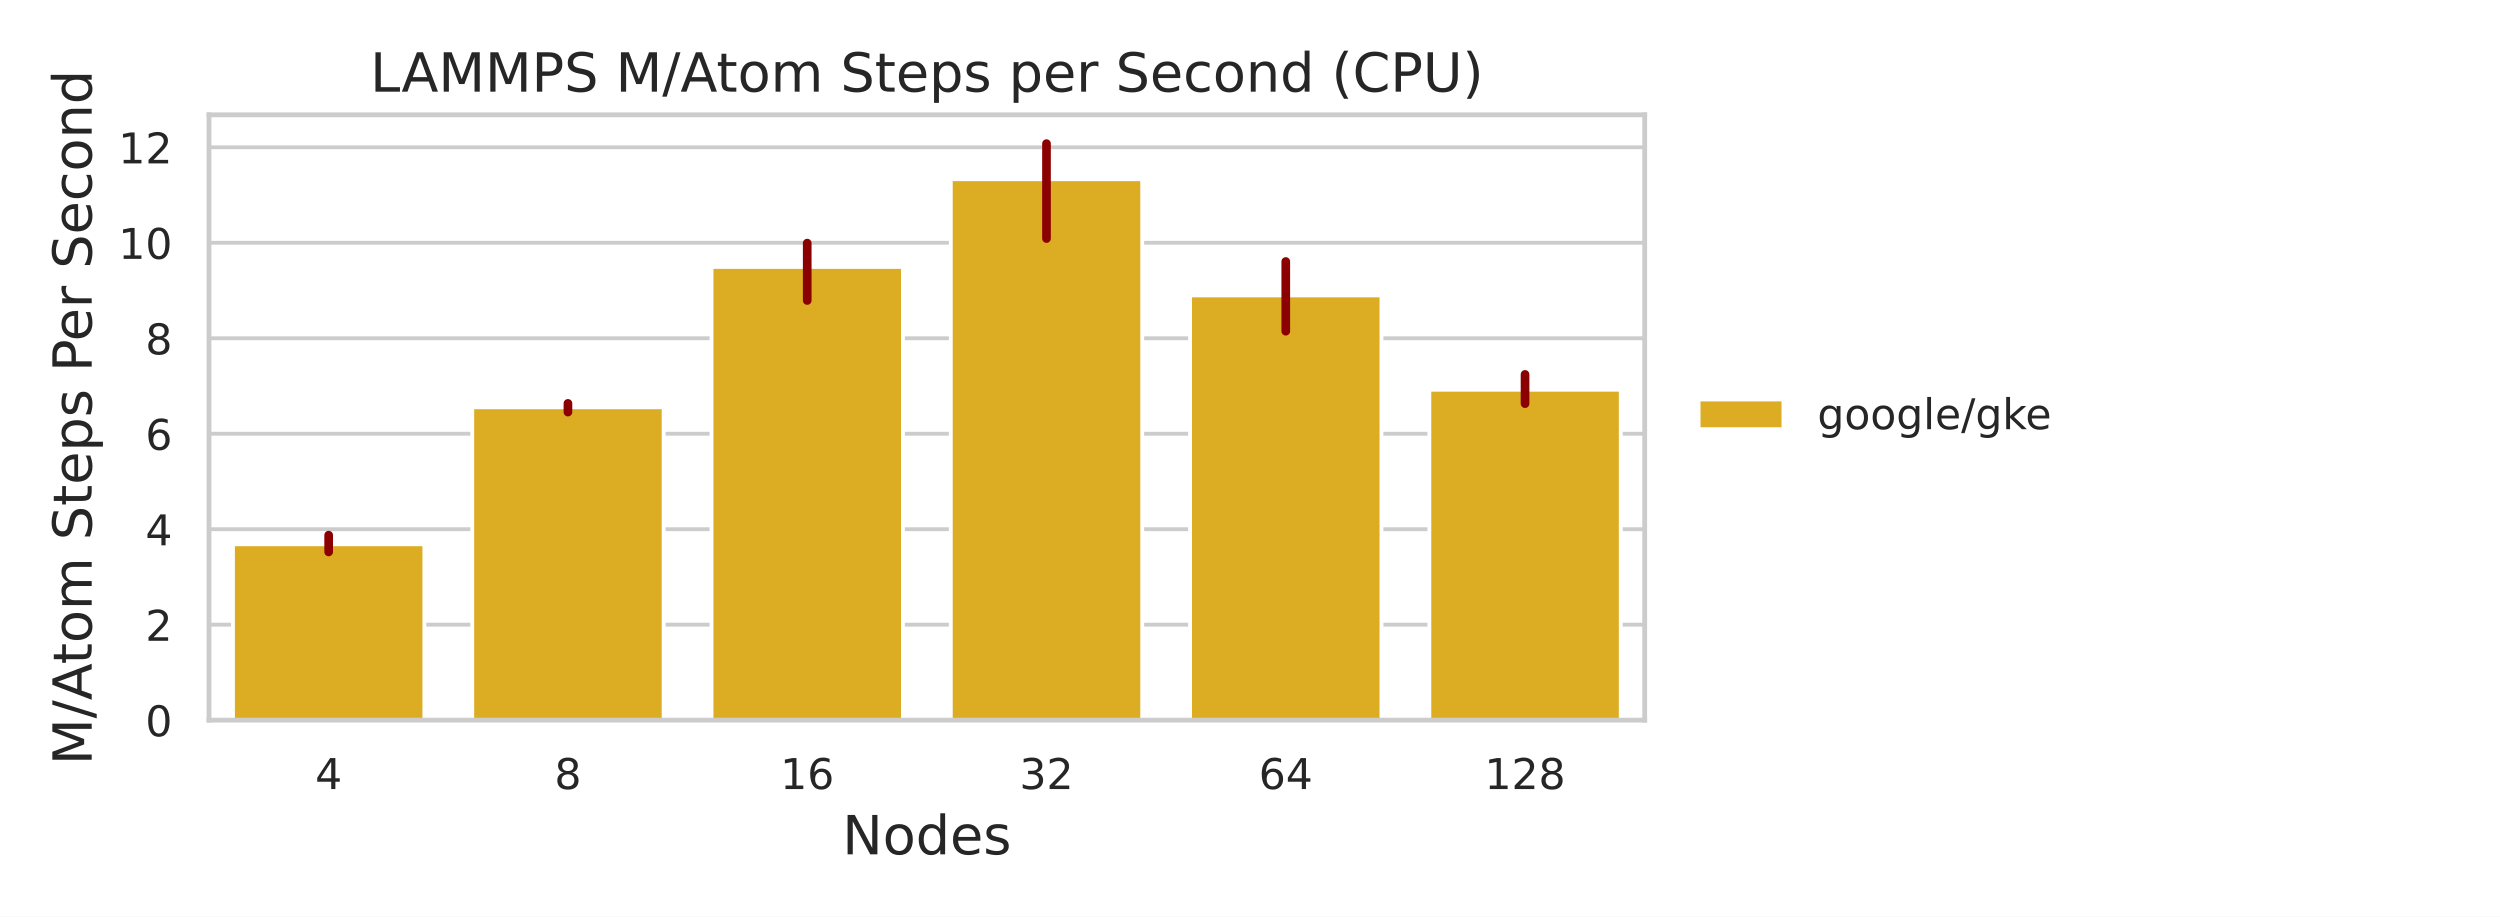
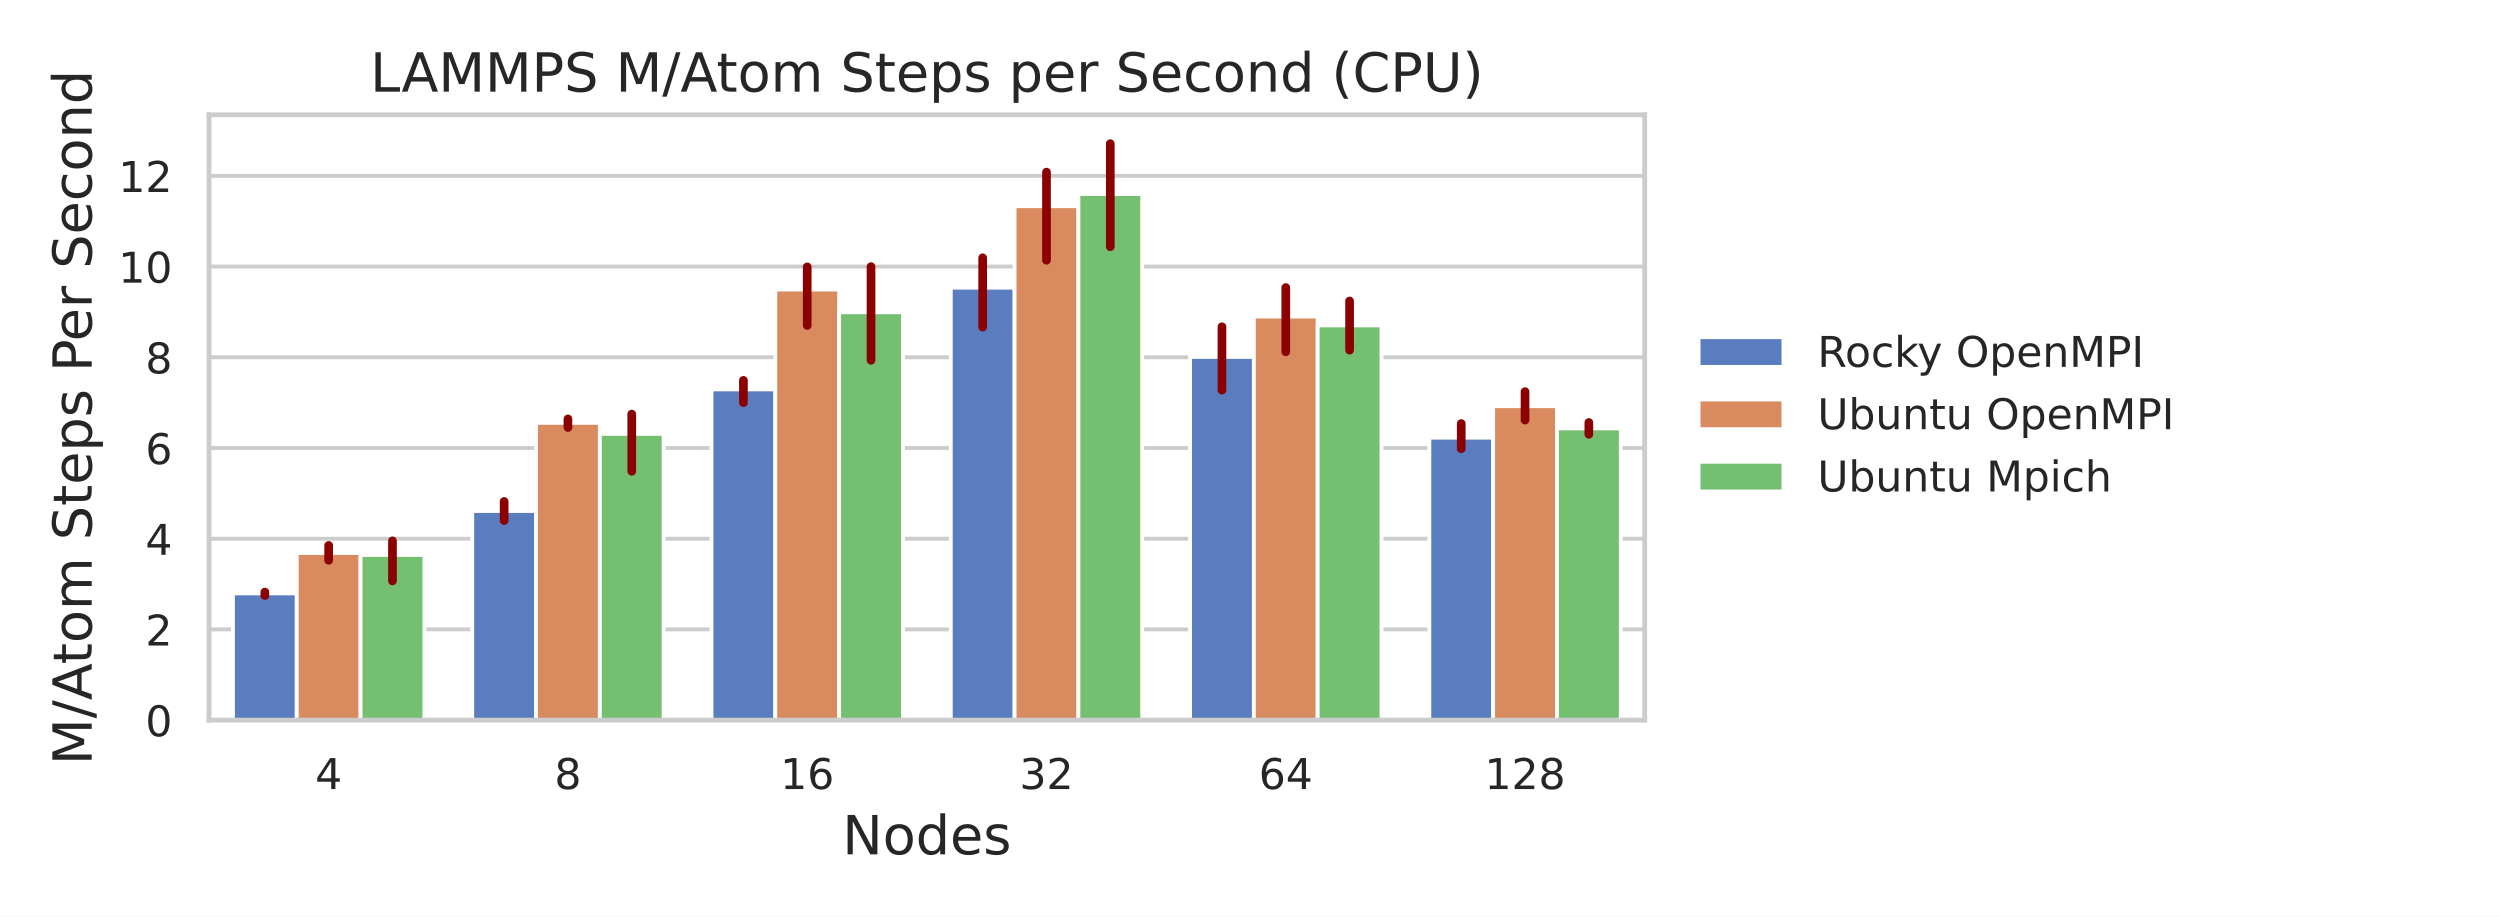
<svg xmlns="http://www.w3.org/2000/svg" xmlns:xlink="http://www.w3.org/1999/xlink" width="648pt" height="237.6pt" viewBox="0 0 648 237.6" version="1.1">
  <defs>
    <style type="text/css">*{stroke-linejoin: round; stroke-linecap: butt}</style>
  </defs>
  <g id="figure_1">
    <g id="patch_1">
      <path d="M 0 237.6  L 648 237.6  L 648 0  L 0 0  z " style="fill: #ffffff" />
    </g>
    <g id="axes_1">
      <g id="patch_2">
        <path d="M 54.18 186.66  L 426.301 186.66  L 426.301 29.76  L 54.18 29.76  z " style="fill: #ffffff" />
      </g>
      <g id="matplotlib.axis_1">
        <g id="xtick_1">
          <g id="text_1">
            <g style="fill: #262626" transform="translate(81.69073 204.5183) scale(0.11 -0.11)">
              <defs>
                <path id="DejaVuSans-34" d="M 2419 4116  L 825 1625  L 2419 1625  L 2419 4116  z M 2253 4666  L 3047 4666  L 3047 1625  L 3713 1625  L 3713 1100  L 3047 1100  L 3047 0  L 2419 0  L 2419 1100  L 313 1100  L 313 1709  L 2253 4666  z " transform="scale(0.015625)" />
              </defs>
              <use xlink:href="#DejaVuSans-34" />
            </g>
          </g>
        </g>
        <g id="xtick_2">
          <g id="text_2">
            <g style="fill: #262626" transform="translate(143.7109 204.5183) scale(0.11 -0.11)">
              <defs>
                <path id="DejaVuSans-38" d="M 2034 2216  Q 1584 2216 1326 1975  Q 1069 1734 1069 1313  Q 1069 891 1326 650  Q 1584 409 2034 409  Q 2484 409 2743 651  Q 3003 894 3003 1313  Q 3003 1734 2745 1975  Q 2488 2216 2034 2216  z M 1403 2484  Q 997 2584 770 2862  Q 544 3141 544 3541  Q 544 4100 942 4425  Q 1341 4750 2034 4750  Q 2731 4750 3128 4425  Q 3525 4100 3525 3541  Q 3525 3141 3298 2862  Q 3072 2584 2669 2484  Q 3125 2378 3379 2068  Q 3634 1759 3634 1313  Q 3634 634 3220 271  Q 2806 -91 2034 -91  Q 1263 -91 848 271  Q 434 634 434 1313  Q 434 1759 690 2068  Q 947 2378 1403 2484  z M 1172 3481  Q 1172 3119 1398 2916  Q 1625 2713 2034 2713  Q 2441 2713 2670 2916  Q 2900 3119 2900 3481  Q 2900 3844 2670 4047  Q 2441 4250 2034 4250  Q 1625 4250 1398 4047  Q 1172 3844 1172 3481  z " transform="scale(0.015625)" />
              </defs>
              <use xlink:href="#DejaVuSans-38" />
            </g>
          </g>
        </g>
        <g id="xtick_3">
          <g id="text_3">
            <g style="fill: #262626" transform="translate(202.2318 204.5183) scale(0.11 -0.11)">
              <defs>
                <path id="DejaVuSans-31" d="M 794 531  L 1825 531  L 1825 4091  L 703 3866  L 703 4441  L 1819 4666  L 2450 4666  L 2450 531  L 3481 531  L 3481 0  L 794 0  L 794 531  z " transform="scale(0.015625)" />
                <path id="DejaVuSans-36" d="M 2113 2584  Q 1688 2584 1439 2293  Q 1191 2003 1191 1497  Q 1191 994 1439 701  Q 1688 409 2113 409  Q 2538 409 2786 701  Q 3034 994 3034 1497  Q 3034 2003 2786 2293  Q 2538 2584 2113 2584  z M 3366 4563  L 3366 3988  Q 3128 4100 2886 4159  Q 2644 4219 2406 4219  Q 1781 4219 1451 3797  Q 1122 3375 1075 2522  Q 1259 2794 1537 2939  Q 1816 3084 2150 3084  Q 2853 3084 3261 2657  Q 3669 2231 3669 1497  Q 3669 778 3244 343  Q 2819 -91 2113 -91  Q 1303 -91 875 529  Q 447 1150 447 2328  Q 447 3434 972 4092  Q 1497 4750 2381 4750  Q 2619 4750 2861 4703  Q 3103 4656 3366 4563  z " transform="scale(0.015625)" />
              </defs>
              <use xlink:href="#DejaVuSans-31" />
              <use xlink:href="#DejaVuSans-36" x="63.623" />
            </g>
          </g>
        </g>
        <g id="xtick_4">
          <g id="text_4">
            <g style="fill: #262626" transform="translate(264.252 204.5183) scale(0.11 -0.11)">
              <defs>
                <path id="DejaVuSans-33" d="M 2597 2516  Q 3050 2419 3304 2112  Q 3559 1806 3559 1356  Q 3559 666 3084 287  Q 2609 -91 1734 -91  Q 1441 -91 1130 -33  Q 819 25 488 141  L 488 750  Q 750 597 1062 519  Q 1375 441 1716 441  Q 2309 441 2620 675  Q 2931 909 2931 1356  Q 2931 1769 2642 2001  Q 2353 2234 1838 2234  L 1294 2234  L 1294 2753  L 1863 2753  Q 2328 2753 2575 2939  Q 2822 3125 2822 3475  Q 2822 3834 2567 4026  Q 2313 4219 1838 4219  Q 1578 4219 1281 4162  Q 984 4106 628 3988  L 628 4550  Q 988 4650 1302 4700  Q 1616 4750 1894 4750  Q 2613 4750 3031 4423  Q 3450 4097 3450 3541  Q 3450 3153 3228 2886  Q 3006 2619 2597 2516  z " transform="scale(0.015625)" />
                <path id="DejaVuSans-32" d="M 1228 531  L 3431 531  L 3431 0  L 469 0  L 469 531  Q 828 903 1448 1529  Q 2069 2156 2228 2338  Q 2531 2678 2651 2914  Q 2772 3150 2772 3378  Q 2772 3750 2511 3984  Q 2250 4219 1831 4219  Q 1534 4219 1204 4116  Q 875 4013 500 3803  L 500 4441  Q 881 4594 1212 4672  Q 1544 4750 1819 4750  Q 2544 4750 2975 4387  Q 3406 4025 3406 3419  Q 3406 3131 3298 2873  Q 3191 2616 2906 2266  Q 2828 2175 2409 1742  Q 1991 1309 1228 531  z " transform="scale(0.015625)" />
              </defs>
              <use xlink:href="#DejaVuSans-33" />
              <use xlink:href="#DejaVuSans-32" x="63.623" />
            </g>
          </g>
        </g>
        <g id="xtick_5">
          <g id="text_5">
            <g style="fill: #262626" transform="translate(326.2722 204.5183) scale(0.11 -0.11)">
              <use xlink:href="#DejaVuSans-36" />
              <use xlink:href="#DejaVuSans-34" x="63.623" />
            </g>
          </g>
        </g>
        <g id="xtick_6">
          <g id="text_6">
            <g style="fill: #262626" transform="translate(384.793 204.5183) scale(0.11 -0.11)">
              <use xlink:href="#DejaVuSans-31" />
              <use xlink:href="#DejaVuSans-32" x="63.623" />
              <use xlink:href="#DejaVuSans-38" x="127.246" />
            </g>
          </g>
        </g>
        <g id="text_7">
          <g style="fill: #262626" transform="translate(218.3229 221.4437) scale(0.14 -0.14)">
            <defs>
              <path id="DejaVuSans-4e" d="M 628 4666  L 1478 4666  L 3547 763  L 3547 4666  L 4159 4666  L 4159 0  L 3309 0  L 1241 3903  L 1241 0  L 628 0  L 628 4666  z " transform="scale(0.015625)" />
              <path id="DejaVuSans-6f" d="M 1959 3097  Q 1497 3097 1228 2736  Q 959 2375 959 1747  Q 959 1119 1226 758  Q 1494 397 1959 397  Q 2419 397 2687 759  Q 2956 1122 2956 1747  Q 2956 2369 2687 2733  Q 2419 3097 1959 3097  z M 1959 3584  Q 2709 3584 3137 3096  Q 3566 2609 3566 1747  Q 3566 888 3137 398  Q 2709 -91 1959 -91  Q 1206 -91 779 398  Q 353 888 353 1747  Q 353 2609 779 3096  Q 1206 3584 1959 3584  z " transform="scale(0.015625)" />
              <path id="DejaVuSans-64" d="M 2906 2969  L 2906 4863  L 3481 4863  L 3481 0  L 2906 0  L 2906 525  Q 2725 213 2448 61  Q 2172 -91 1784 -91  Q 1150 -91 751 415  Q 353 922 353 1747  Q 353 2572 751 3078  Q 1150 3584 1784 3584  Q 2172 3584 2448 3432  Q 2725 3281 2906 2969  z M 947 1747  Q 947 1113 1208 752  Q 1469 391 1925 391  Q 2381 391 2643 752  Q 2906 1113 2906 1747  Q 2906 2381 2643 2742  Q 2381 3103 1925 3103  Q 1469 3103 1208 2742  Q 947 2381 947 1747  z " transform="scale(0.015625)" />
              <path id="DejaVuSans-65" d="M 3597 1894  L 3597 1613  L 953 1613  Q 991 1019 1311 708  Q 1631 397 2203 397  Q 2534 397 2845 478  Q 3156 559 3463 722  L 3463 178  Q 3153 47 2828 -22  Q 2503 -91 2169 -91  Q 1331 -91 842 396  Q 353 884 353 1716  Q 353 2575 817 3079  Q 1281 3584 2069 3584  Q 2775 3584 3186 3129  Q 3597 2675 3597 1894  z M 3022 2063  Q 3016 2534 2758 2815  Q 2500 3097 2075 3097  Q 1594 3097 1305 2825  Q 1016 2553 972 2059  L 3022 2063  z " transform="scale(0.015625)" />
              <path id="DejaVuSans-73" d="M 2834 3397  L 2834 2853  Q 2591 2978 2328 3040  Q 2066 3103 1784 3103  Q 1356 3103 1142 2972  Q 928 2841 928 2578  Q 928 2378 1081 2264  Q 1234 2150 1697 2047  L 1894 2003  Q 2506 1872 2764 1633  Q 3022 1394 3022 966  Q 3022 478 2636 193  Q 2250 -91 1575 -91  Q 1294 -91 989 -36  Q 684 19 347 128  L 347 722  Q 666 556 975 473  Q 1284 391 1588 391  Q 1994 391 2212 530  Q 2431 669 2431 922  Q 2431 1156 2273 1281  Q 2116 1406 1581 1522  L 1381 1569  Q 847 1681 609 1914  Q 372 2147 372 2553  Q 372 3047 722 3315  Q 1072 3584 1716 3584  Q 2034 3584 2315 3537  Q 2597 3491 2834 3397  z " transform="scale(0.015625)" />
            </defs>
            <use xlink:href="#DejaVuSans-4e" />
            <use xlink:href="#DejaVuSans-6f" x="74.805" />
            <use xlink:href="#DejaVuSans-64" x="135.986" />
            <use xlink:href="#DejaVuSans-65" x="199.463" />
            <use xlink:href="#DejaVuSans-73" x="260.986" />
          </g>
        </g>
      </g>
      <g id="matplotlib.axis_2">
        <g id="ytick_1">
          <g id="line2d_1">
-             <path d="M 54.18 186.66  L 426.301 186.66  " clip-path="url(#pe939bde5eb)" style="fill: none; stroke: #cccccc; stroke-linecap: round" />
+             <path d="M 54.18 186.66  L 426.301 186.66  " clip-path="url(#p09e35fac68)" style="fill: none; stroke: #cccccc; stroke-linecap: round" />
          </g>
          <g id="text_8">
            <g style="fill: #262626" transform="translate(37.68125 190.8391) scale(0.11 -0.11)">
              <defs>
                <path id="DejaVuSans-30" d="M 2034 4250  Q 1547 4250 1301 3770  Q 1056 3291 1056 2328  Q 1056 1369 1301 889  Q 1547 409 2034 409  Q 2525 409 2770 889  Q 3016 1369 3016 2328  Q 3016 3291 2770 3770  Q 2525 4250 2034 4250  z M 2034 4750  Q 2819 4750 3233 4129  Q 3647 3509 3647 2328  Q 3647 1150 3233 529  Q 2819 -91 2034 -91  Q 1250 -91 836 529  Q 422 1150 422 2328  Q 422 3509 836 4129  Q 1250 4750 2034 4750  z " transform="scale(0.015625)" />
              </defs>
              <use xlink:href="#DejaVuSans-30" />
            </g>
          </g>
        </g>
        <g id="ytick_2">
          <g id="line2d_2">
-             <path d="M 54.18 161.913  L 426.301 161.913  " clip-path="url(#pe939bde5eb)" style="fill: none; stroke: #cccccc; stroke-linecap: round" />
+             <path d="M 54.18 163.146  L 426.301 163.146  " clip-path="url(#p09e35fac68)" style="fill: none; stroke: #cccccc; stroke-linecap: round" />
          </g>
          <g id="text_9">
-             <g style="fill: #262626" transform="translate(37.68125 166.0922) scale(0.11 -0.11)">
+             <g style="fill: #262626" transform="translate(37.68125 167.3256) scale(0.11 -0.11)">
              <use xlink:href="#DejaVuSans-32" />
            </g>
          </g>
        </g>
        <g id="ytick_3">
          <g id="line2d_3">
-             <path d="M 54.18 137.166  L 426.301 137.166  " clip-path="url(#pe939bde5eb)" style="fill: none; stroke: #cccccc; stroke-linecap: round" />
+             <path d="M 54.18 139.633  L 426.301 139.633  " clip-path="url(#p09e35fac68)" style="fill: none; stroke: #cccccc; stroke-linecap: round" />
          </g>
          <g id="text_10">
-             <g style="fill: #262626" transform="translate(37.68125 141.3453) scale(0.11 -0.11)">
+             <g style="fill: #262626" transform="translate(37.68125 143.8121) scale(0.11 -0.11)">
              <use xlink:href="#DejaVuSans-34" />
            </g>
          </g>
        </g>
        <g id="ytick_4">
          <g id="line2d_4">
-             <path d="M 54.18 112.419  L 426.301 112.419  " clip-path="url(#pe939bde5eb)" style="fill: none; stroke: #cccccc; stroke-linecap: round" />
+             <path d="M 54.18 116.119  L 426.301 116.119  " clip-path="url(#p09e35fac68)" style="fill: none; stroke: #cccccc; stroke-linecap: round" />
          </g>
          <g id="text_11">
-             <g style="fill: #262626" transform="translate(37.68125 116.5984) scale(0.11 -0.11)">
+             <g style="fill: #262626" transform="translate(37.68125 120.2985) scale(0.11 -0.11)">
              <use xlink:href="#DejaVuSans-36" />
            </g>
          </g>
        </g>
        <g id="ytick_5">
          <g id="line2d_5">
-             <path d="M 54.18 87.672  L 426.301 87.672  " clip-path="url(#pe939bde5eb)" style="fill: none; stroke: #cccccc; stroke-linecap: round" />
+             <path d="M 54.18 92.606  L 426.301 92.606  " clip-path="url(#p09e35fac68)" style="fill: none; stroke: #cccccc; stroke-linecap: round" />
          </g>
          <g id="text_12">
-             <g style="fill: #262626" transform="translate(37.68125 91.85151) scale(0.11 -0.11)">
+             <g style="fill: #262626" transform="translate(37.68125 96.78496) scale(0.11 -0.11)">
              <use xlink:href="#DejaVuSans-38" />
            </g>
          </g>
        </g>
        <g id="ytick_6">
          <g id="line2d_6">
-             <path d="M 54.18 62.925  L 426.301 62.925  " clip-path="url(#pe939bde5eb)" style="fill: none; stroke: #cccccc; stroke-linecap: round" />
+             <path d="M 54.18 69.092  L 426.301 69.092  " clip-path="url(#p09e35fac68)" style="fill: none; stroke: #cccccc; stroke-linecap: round" />
          </g>
          <g id="text_13">
-             <g style="fill: #262626" transform="translate(30.6825 67.1046) scale(0.11 -0.11)">
+             <g style="fill: #262626" transform="translate(30.6825 73.27142) scale(0.11 -0.11)">
              <use xlink:href="#DejaVuSans-31" />
              <use xlink:href="#DejaVuSans-30" x="63.623" />
            </g>
          </g>
        </g>
        <g id="ytick_7">
          <g id="line2d_7">
-             <path d="M 54.18 38.179  L 426.301 38.179  " clip-path="url(#pe939bde5eb)" style="fill: none; stroke: #cccccc; stroke-linecap: round" />
+             <path d="M 54.18 45.579  L 426.301 45.579  " clip-path="url(#p09e35fac68)" style="fill: none; stroke: #cccccc; stroke-linecap: round" />
          </g>
          <g id="text_14">
-             <g style="fill: #262626" transform="translate(30.6825 42.35769) scale(0.11 -0.11)">
+             <g style="fill: #262626" transform="translate(30.6825 49.75788) scale(0.11 -0.11)">
              <use xlink:href="#DejaVuSans-31" />
              <use xlink:href="#DejaVuSans-32" x="63.623" />
            </g>
          </g>
        </g>
        <g id="text_15">
          <g style="fill: #262626" transform="translate(23.77094 198.2945) rotate(-90) scale(0.14 -0.14)">
            <defs>
              <path id="DejaVuSans-4d" d="M 628 4666  L 1569 4666  L 2759 1491  L 3956 4666  L 4897 4666  L 4897 0  L 4281 0  L 4281 4097  L 3078 897  L 2444 897  L 1241 4097  L 1241 0  L 628 0  L 628 4666  z " transform="scale(0.015625)" />
              <path id="DejaVuSans-2f" d="M 1625 4666  L 2156 4666  L 531 -594  L 0 -594  L 1625 4666  z " transform="scale(0.015625)" />
              <path id="DejaVuSans-41" d="M 2188 4044  L 1331 1722  L 3047 1722  L 2188 4044  z M 1831 4666  L 2547 4666  L 4325 0  L 3669 0  L 3244 1197  L 1141 1197  L 716 0  L 50 0  L 1831 4666  z " transform="scale(0.015625)" />
              <path id="DejaVuSans-74" d="M 1172 4494  L 1172 3500  L 2356 3500  L 2356 3053  L 1172 3053  L 1172 1153  Q 1172 725 1289 603  Q 1406 481 1766 481  L 2356 481  L 2356 0  L 1766 0  Q 1100 0 847 248  Q 594 497 594 1153  L 594 3053  L 172 3053  L 172 3500  L 594 3500  L 594 4494  L 1172 4494  z " transform="scale(0.015625)" />
              <path id="DejaVuSans-6d" d="M 3328 2828  Q 3544 3216 3844 3400  Q 4144 3584 4550 3584  Q 5097 3584 5394 3201  Q 5691 2819 5691 2113  L 5691 0  L 5113 0  L 5113 2094  Q 5113 2597 4934 2840  Q 4756 3084 4391 3084  Q 3944 3084 3684 2787  Q 3425 2491 3425 1978  L 3425 0  L 2847 0  L 2847 2094  Q 2847 2600 2669 2842  Q 2491 3084 2119 3084  Q 1678 3084 1418 2786  Q 1159 2488 1159 1978  L 1159 0  L 581 0  L 581 3500  L 1159 3500  L 1159 2956  Q 1356 3278 1631 3431  Q 1906 3584 2284 3584  Q 2666 3584 2933 3390  Q 3200 3197 3328 2828  z " transform="scale(0.015625)" />
              <path id="DejaVuSans-20" transform="scale(0.015625)" />
              <path id="DejaVuSans-53" d="M 3425 4513  L 3425 3897  Q 3066 4069 2747 4153  Q 2428 4238 2131 4238  Q 1616 4238 1336 4038  Q 1056 3838 1056 3469  Q 1056 3159 1242 3001  Q 1428 2844 1947 2747  L 2328 2669  Q 3034 2534 3370 2195  Q 3706 1856 3706 1288  Q 3706 609 3251 259  Q 2797 -91 1919 -91  Q 1588 -91 1214 -16  Q 841 59 441 206  L 441 856  Q 825 641 1194 531  Q 1563 422 1919 422  Q 2459 422 2753 634  Q 3047 847 3047 1241  Q 3047 1584 2836 1778  Q 2625 1972 2144 2069  L 1759 2144  Q 1053 2284 737 2584  Q 422 2884 422 3419  Q 422 4038 858 4394  Q 1294 4750 2059 4750  Q 2388 4750 2728 4690  Q 3069 4631 3425 4513  z " transform="scale(0.015625)" />
              <path id="DejaVuSans-70" d="M 1159 525  L 1159 -1331  L 581 -1331  L 581 3500  L 1159 3500  L 1159 2969  Q 1341 3281 1617 3432  Q 1894 3584 2278 3584  Q 2916 3584 3314 3078  Q 3713 2572 3713 1747  Q 3713 922 3314 415  Q 2916 -91 2278 -91  Q 1894 -91 1617 61  Q 1341 213 1159 525  z M 3116 1747  Q 3116 2381 2855 2742  Q 2594 3103 2138 3103  Q 1681 3103 1420 2742  Q 1159 2381 1159 1747  Q 1159 1113 1420 752  Q 1681 391 2138 391  Q 2594 391 2855 752  Q 3116 1113 3116 1747  z " transform="scale(0.015625)" />
              <path id="DejaVuSans-50" d="M 1259 4147  L 1259 2394  L 2053 2394  Q 2494 2394 2734 2622  Q 2975 2850 2975 3272  Q 2975 3691 2734 3919  Q 2494 4147 2053 4147  L 1259 4147  z M 628 4666  L 2053 4666  Q 2838 4666 3239 4311  Q 3641 3956 3641 3272  Q 3641 2581 3239 2228  Q 2838 1875 2053 1875  L 1259 1875  L 1259 0  L 628 0  L 628 4666  z " transform="scale(0.015625)" />
              <path id="DejaVuSans-72" d="M 2631 2963  Q 2534 3019 2420 3045  Q 2306 3072 2169 3072  Q 1681 3072 1420 2755  Q 1159 2438 1159 1844  L 1159 0  L 581 0  L 581 3500  L 1159 3500  L 1159 2956  Q 1341 3275 1631 3429  Q 1922 3584 2338 3584  Q 2397 3584 2469 3576  Q 2541 3569 2628 3553  L 2631 2963  z " transform="scale(0.015625)" />
              <path id="DejaVuSans-63" d="M 3122 3366  L 3122 2828  Q 2878 2963 2633 3030  Q 2388 3097 2138 3097  Q 1578 3097 1268 2742  Q 959 2388 959 1747  Q 959 1106 1268 751  Q 1578 397 2138 397  Q 2388 397 2633 464  Q 2878 531 3122 666  L 3122 134  Q 2881 22 2623 -34  Q 2366 -91 2075 -91  Q 1284 -91 818 406  Q 353 903 353 1747  Q 353 2603 823 3093  Q 1294 3584 2113 3584  Q 2378 3584 2631 3529  Q 2884 3475 3122 3366  z " transform="scale(0.015625)" />
              <path id="DejaVuSans-6e" d="M 3513 2113  L 3513 0  L 2938 0  L 2938 2094  Q 2938 2591 2744 2837  Q 2550 3084 2163 3084  Q 1697 3084 1428 2787  Q 1159 2491 1159 1978  L 1159 0  L 581 0  L 581 3500  L 1159 3500  L 1159 2956  Q 1366 3272 1645 3428  Q 1925 3584 2291 3584  Q 2894 3584 3203 3211  Q 3513 2838 3513 2113  z " transform="scale(0.015625)" />
            </defs>
            <use xlink:href="#DejaVuSans-4d" />
            <use xlink:href="#DejaVuSans-2f" x="86.279" />
            <use xlink:href="#DejaVuSans-41" x="119.971" />
            <use xlink:href="#DejaVuSans-74" x="186.629" />
            <use xlink:href="#DejaVuSans-6f" x="225.838" />
            <use xlink:href="#DejaVuSans-6d" x="287.02" />
            <use xlink:href="#DejaVuSans-20" x="384.432" />
            <use xlink:href="#DejaVuSans-53" x="416.219" />
            <use xlink:href="#DejaVuSans-74" x="479.695" />
            <use xlink:href="#DejaVuSans-65" x="518.904" />
            <use xlink:href="#DejaVuSans-70" x="580.428" />
            <use xlink:href="#DejaVuSans-73" x="643.904" />
            <use xlink:href="#DejaVuSans-20" x="696.004" />
            <use xlink:href="#DejaVuSans-50" x="727.791" />
            <use xlink:href="#DejaVuSans-65" x="784.469" />
            <use xlink:href="#DejaVuSans-72" x="845.992" />
            <use xlink:href="#DejaVuSans-20" x="887.105" />
            <use xlink:href="#DejaVuSans-53" x="918.893" />
            <use xlink:href="#DejaVuSans-65" x="982.369" />
            <use xlink:href="#DejaVuSans-63" x="1043.893" />
            <use xlink:href="#DejaVuSans-6f" x="1098.873" />
            <use xlink:href="#DejaVuSans-6e" x="1160.055" />
            <use xlink:href="#DejaVuSans-64" x="1223.434" />
          </g>
        </g>
      </g>
      <g id="patch_3">
-         <path d="M 60.382 186.66  L 109.998 186.66  L 109.998 141.071  L 60.382 141.071  z " clip-path="url(#pe939bde5eb)" style="fill: #dcad23; stroke: #ffffff; stroke-linejoin: miter" />
+         <path d="M 60.382 186.66  L 76.921 186.66  L 76.921 153.814  L 60.382 153.814  z " clip-path="url(#p09e35fac68)" style="fill: #597dbf; stroke: #ffffff; stroke-linejoin: miter" />
      </g>
      <g id="patch_4">
-         <path d="M 122.402 186.66  L 172.018 186.66  L 172.018 105.562  L 122.402 105.562  z " clip-path="url(#pe939bde5eb)" style="fill: #dcad23; stroke: #ffffff; stroke-linejoin: miter" />
+         <path d="M 122.402 186.66  L 138.941 186.66  L 138.941 132.447  L 122.402 132.447  z " clip-path="url(#p09e35fac68)" style="fill: #597dbf; stroke: #ffffff; stroke-linejoin: miter" />
      </g>
      <g id="patch_5">
-         <path d="M 184.422 186.66  L 234.039 186.66  L 234.039 69.191  L 184.422 69.191  z " clip-path="url(#pe939bde5eb)" style="fill: #dcad23; stroke: #ffffff; stroke-linejoin: miter" />
+         <path d="M 184.422 186.66  L 200.961 186.66  L 200.961 100.941  L 184.422 100.941  z " clip-path="url(#p09e35fac68)" style="fill: #597dbf; stroke: #ffffff; stroke-linejoin: miter" />
      </g>
      <g id="patch_6">
-         <path d="M 246.443 186.66  L 296.059 186.66  L 296.059 46.456  L 246.443 46.456  z " clip-path="url(#pe939bde5eb)" style="fill: #dcad23; stroke: #ffffff; stroke-linejoin: miter" />
+         <path d="M 246.443 186.66  L 262.981 186.66  L 262.981 74.562  L 246.443 74.562  z " clip-path="url(#p09e35fac68)" style="fill: #597dbf; stroke: #ffffff; stroke-linejoin: miter" />
      </g>
      <g id="patch_7">
-         <path d="M 308.463 186.66  L 358.079 186.66  L 358.079 76.561  L 308.463 76.561  z " clip-path="url(#pe939bde5eb)" style="fill: #dcad23; stroke: #ffffff; stroke-linejoin: miter" />
+         <path d="M 308.463 186.66  L 325.002 186.66  L 325.002 92.524  L 308.463 92.524  z " clip-path="url(#p09e35fac68)" style="fill: #597dbf; stroke: #ffffff; stroke-linejoin: miter" />
      </g>
      <g id="patch_8">
-         <path d="M 370.483 186.66  L 420.099 186.66  L 420.099 101.021  L 370.483 101.021  z " clip-path="url(#pe939bde5eb)" style="fill: #dcad23; stroke: #ffffff; stroke-linejoin: miter" />
+         <path d="M 370.483 186.66  L 387.022 186.66  L 387.022 113.444  L 370.483 113.444  z " clip-path="url(#p09e35fac68)" style="fill: #597dbf; stroke: #ffffff; stroke-linejoin: miter" />
      </g>
      <g id="patch_9">
-         <path d="M 85.19 186.66  L 85.19 186.66  L 85.19 186.66  L 85.19 186.66  z " clip-path="url(#pe939bde5eb)" style="fill: #dcad23; stroke: #ffffff; stroke-linejoin: miter" />
+         <path d="M 76.921 186.66  L 93.459 186.66  L 93.459 143.343  L 76.921 143.343  z " clip-path="url(#p09e35fac68)" style="fill: #d98b5f; stroke: #ffffff; stroke-linejoin: miter" />
+       </g>
+       <g id="patch_10">
+         <path d="M 138.941 186.66  L 155.48 186.66  L 155.48 109.604  L 138.941 109.604  z " clip-path="url(#p09e35fac68)" style="fill: #d98b5f; stroke: #ffffff; stroke-linejoin: miter" />
+       </g>
+       <g id="patch_11">
+         <path d="M 200.961 186.66  L 217.5 186.66  L 217.5 75.046  L 200.961 75.046  z " clip-path="url(#p09e35fac68)" style="fill: #d98b5f; stroke: #ffffff; stroke-linejoin: miter" />
+       </g>
+       <g id="patch_12">
+         <path d="M 262.981 186.66  L 279.52 186.66  L 279.52 53.444  L 262.981 53.444  z " clip-path="url(#p09e35fac68)" style="fill: #d98b5f; stroke: #ffffff; stroke-linejoin: miter" />
+       </g>
+       <g id="patch_13">
+         <path d="M 325.002 186.66  L 341.54 186.66  L 341.54 82.048  L 325.002 82.048  z " clip-path="url(#p09e35fac68)" style="fill: #d98b5f; stroke: #ffffff; stroke-linejoin: miter" />
+       </g>
+       <g id="patch_14">
+         <path d="M 387.022 186.66  L 403.56 186.66  L 403.56 105.289  L 387.022 105.289  z " clip-path="url(#p09e35fac68)" style="fill: #d98b5f; stroke: #ffffff; stroke-linejoin: miter" />
+       </g>
+       <g id="patch_15">
+         <path d="M 93.459 186.66  L 109.998 186.66  L 109.998 143.844  L 93.459 143.844  z " clip-path="url(#p09e35fac68)" style="fill: #75bf71; stroke: #ffffff; stroke-linejoin: miter" />
+       </g>
+       <g id="patch_16">
+         <path d="M 155.48 186.66  L 172.018 186.66  L 172.018 112.461  L 155.48 112.461  z " clip-path="url(#p09e35fac68)" style="fill: #75bf71; stroke: #ffffff; stroke-linejoin: miter" />
+       </g>
+       <g id="patch_17">
+         <path d="M 217.5 186.66  L 234.039 186.66  L 234.039 80.941  L 217.5 80.941  z " clip-path="url(#p09e35fac68)" style="fill: #75bf71; stroke: #ffffff; stroke-linejoin: miter" />
+       </g>
+       <g id="patch_18">
+         <path d="M 279.52 186.66  L 296.059 186.66  L 296.059 50.281  L 279.52 50.281  z " clip-path="url(#p09e35fac68)" style="fill: #75bf71; stroke: #ffffff; stroke-linejoin: miter" />
+       </g>
+       <g id="patch_19">
+         <path d="M 341.54 186.66  L 358.079 186.66  L 358.079 84.336  L 341.54 84.336  z " clip-path="url(#p09e35fac68)" style="fill: #75bf71; stroke: #ffffff; stroke-linejoin: miter" />
+       </g>
+       <g id="patch_20">
+         <path d="M 403.56 186.66  L 420.099 186.66  L 420.099 111.05  L 403.56 111.05  z " clip-path="url(#p09e35fac68)" style="fill: #75bf71; stroke: #ffffff; stroke-linejoin: miter" />
+       </g>
+       <g id="patch_21">
+         <path d="M 85.19 186.66  L 85.19 186.66  L 85.19 186.66  L 85.19 186.66  z " clip-path="url(#p09e35fac68)" style="fill: #597dbf; stroke: #ffffff; stroke-linejoin: miter" />
+       </g>
+       <g id="patch_22">
+         <path d="M 85.19 186.66  L 85.19 186.66  L 85.19 186.66  L 85.19 186.66  z " clip-path="url(#p09e35fac68)" style="fill: #d98b5f; stroke: #ffffff; stroke-linejoin: miter" />
+       </g>
+       <g id="patch_23">
+         <path d="M 85.19 186.66  L 85.19 186.66  L 85.19 186.66  L 85.19 186.66  z " clip-path="url(#p09e35fac68)" style="fill: #75bf71; stroke: #ffffff; stroke-linejoin: miter" />
      </g>
      <g id="line2d_8">
-         <path d="M 85.19 143.059  L 85.19 138.713  " clip-path="url(#pe939bde5eb)" style="fill: none; stroke: #8b0000; stroke-width: 2.25; stroke-linecap: round" />
+         <path d="M 68.651 154.357  L 68.651 153.464  " clip-path="url(#p09e35fac68)" style="fill: none; stroke: #8b0000; stroke-width: 2.25; stroke-linecap: round" />
      </g>
      <g id="line2d_9">
-         <path d="M 147.21 106.812  L 147.21 104.56  " clip-path="url(#pe939bde5eb)" style="fill: none; stroke: #8b0000; stroke-width: 2.25; stroke-linecap: round" />
+         <path d="M 130.672 134.917  L 130.672 129.978  " clip-path="url(#p09e35fac68)" style="fill: none; stroke: #8b0000; stroke-width: 2.25; stroke-linecap: round" />
      </g>
      <g id="line2d_10">
-         <path d="M 209.231 77.89  L 209.231 63.015  " clip-path="url(#pe939bde5eb)" style="fill: none; stroke: #8b0000; stroke-width: 2.25; stroke-linecap: round" />
+         <path d="M 192.692 104.352  L 192.692 98.592  " clip-path="url(#p09e35fac68)" style="fill: none; stroke: #8b0000; stroke-width: 2.25; stroke-linecap: round" />
      </g>
      <g id="line2d_11">
-         <path d="M 271.251 61.824  L 271.251 37.231  " clip-path="url(#pe939bde5eb)" style="fill: none; stroke: #8b0000; stroke-width: 2.25; stroke-linecap: round" />
+         <path d="M 254.712 84.776  L 254.712 66.816  " clip-path="url(#p09e35fac68)" style="fill: none; stroke: #8b0000; stroke-width: 2.25; stroke-linecap: round" />
      </g>
      <g id="line2d_12">
-         <path d="M 333.271 85.849  L 333.271 67.788  " clip-path="url(#pe939bde5eb)" style="fill: none; stroke: #8b0000; stroke-width: 2.25; stroke-linecap: round" />
+         <path d="M 316.732 101.111  L 316.732 84.701  " clip-path="url(#p09e35fac68)" style="fill: none; stroke: #8b0000; stroke-width: 2.25; stroke-linecap: round" />
      </g>
      <g id="line2d_13">
-         <path d="M 395.291 104.626  L 395.291 97.049  " clip-path="url(#pe939bde5eb)" style="fill: none; stroke: #8b0000; stroke-width: 2.25; stroke-linecap: round" />
-       </g>
-       <g id="patch_10">
+         <path d="M 378.752 116.317  L 378.752 109.787  " clip-path="url(#p09e35fac68)" style="fill: none; stroke: #8b0000; stroke-width: 2.25; stroke-linecap: round" />
+       </g>
+       <g id="line2d_14">
+         <path d="M 85.19 145.229  L 85.19 141.375  " clip-path="url(#p09e35fac68)" style="fill: none; stroke: #8b0000; stroke-width: 2.25; stroke-linecap: round" />
+       </g>
+       <g id="line2d_15">
+         <path d="M 147.21 110.797  L 147.21 108.588  " clip-path="url(#p09e35fac68)" style="fill: none; stroke: #8b0000; stroke-width: 2.25; stroke-linecap: round" />
+       </g>
+       <g id="line2d_16">
+         <path d="M 209.231 84.362  L 209.231 69.177  " clip-path="url(#p09e35fac68)" style="fill: none; stroke: #8b0000; stroke-width: 2.25; stroke-linecap: round" />
+       </g>
+       <g id="line2d_17">
+         <path d="M 271.251 67.458  L 271.251 44.612  " clip-path="url(#p09e35fac68)" style="fill: none; stroke: #8b0000; stroke-width: 2.25; stroke-linecap: round" />
+       </g>
+       <g id="line2d_18">
+         <path d="M 333.271 91.186  L 333.271 74.538  " clip-path="url(#p09e35fac68)" style="fill: none; stroke: #8b0000; stroke-width: 2.25; stroke-linecap: round" />
+       </g>
+       <g id="line2d_19">
+         <path d="M 395.291 108.887  L 395.291 101.514  " clip-path="url(#p09e35fac68)" style="fill: none; stroke: #8b0000; stroke-width: 2.25; stroke-linecap: round" />
+       </g>
+       <g id="line2d_20">
+         <path d="M 101.729 150.567  L 101.729 140.193  " clip-path="url(#p09e35fac68)" style="fill: none; stroke: #8b0000; stroke-width: 2.25; stroke-linecap: round" />
+       </g>
+       <g id="line2d_21">
+         <path d="M 163.749 122.162  L 163.749 107.335  " clip-path="url(#p09e35fac68)" style="fill: none; stroke: #8b0000; stroke-width: 2.25; stroke-linecap: round" />
+       </g>
+       <g id="line2d_22">
+         <path d="M 225.769 93.384  L 225.769 69.111  " clip-path="url(#p09e35fac68)" style="fill: none; stroke: #8b0000; stroke-width: 2.25; stroke-linecap: round" />
+       </g>
+       <g id="line2d_23">
+         <path d="M 287.789 63.964  L 287.789 37.231  " clip-path="url(#p09e35fac68)" style="fill: none; stroke: #8b0000; stroke-width: 2.25; stroke-linecap: round" />
+       </g>
+       <g id="line2d_24">
+         <path d="M 349.81 90.758  L 349.81 78.025  " clip-path="url(#p09e35fac68)" style="fill: none; stroke: #8b0000; stroke-width: 2.25; stroke-linecap: round" />
+       </g>
+       <g id="line2d_25">
+         <path d="M 411.83 112.574  L 411.83 109.521  " clip-path="url(#p09e35fac68)" style="fill: none; stroke: #8b0000; stroke-width: 2.25; stroke-linecap: round" />
+       </g>
+       <g id="patch_24">
        <path d="M 54.18 186.66  L 54.18 29.76  " style="fill: none; stroke: #cccccc; stroke-width: 1.25; stroke-linejoin: miter; stroke-linecap: square" />
      </g>
-       <g id="patch_11">
+       <g id="patch_25">
        <path d="M 426.301 186.66  L 426.301 29.76  " style="fill: none; stroke: #cccccc; stroke-width: 1.25; stroke-linejoin: miter; stroke-linecap: square" />
      </g>
-       <g id="patch_12">
+       <g id="patch_26">
        <path d="M 54.18 186.66  L 426.301 186.66  " style="fill: none; stroke: #cccccc; stroke-width: 1.25; stroke-linejoin: miter; stroke-linecap: square" />
      </g>
-       <g id="patch_13">
+       <g id="patch_27">
        <path d="M 54.18 29.76  L 426.301 29.76  " style="fill: none; stroke: #cccccc; stroke-width: 1.25; stroke-linejoin: miter; stroke-linecap: square" />
      </g>
      <g id="text_16">
        <g style="fill: #262626" transform="translate(95.94545 23.76) scale(0.14 -0.14)">
          <defs>
            <path id="DejaVuSans-4c" d="M 628 4666  L 1259 4666  L 1259 531  L 3531 531  L 3531 0  L 628 0  L 628 4666  z " transform="scale(0.015625)" />
            <path id="DejaVuSans-28" d="M 1984 4856  Q 1566 4138 1362 3434  Q 1159 2731 1159 2009  Q 1159 1288 1364 580  Q 1569 -128 1984 -844  L 1484 -844  Q 1016 -109 783 600  Q 550 1309 550 2009  Q 550 2706 781 3412  Q 1013 4119 1484 4856  L 1984 4856  z " transform="scale(0.015625)" />
            <path id="DejaVuSans-43" d="M 4122 4306  L 4122 3641  Q 3803 3938 3442 4084  Q 3081 4231 2675 4231  Q 1875 4231 1450 3742  Q 1025 3253 1025 2328  Q 1025 1406 1450 917  Q 1875 428 2675 428  Q 3081 428 3442 575  Q 3803 722 4122 1019  L 4122 359  Q 3791 134 3420 21  Q 3050 -91 2638 -91  Q 1578 -91 968 557  Q 359 1206 359 2328  Q 359 3453 968 4101  Q 1578 4750 2638 4750  Q 3056 4750 3426 4639  Q 3797 4528 4122 4306  z " transform="scale(0.015625)" />
            <path id="DejaVuSans-55" d="M 556 4666  L 1191 4666  L 1191 1831  Q 1191 1081 1462 751  Q 1734 422 2344 422  Q 2950 422 3222 751  Q 3494 1081 3494 1831  L 3494 4666  L 4128 4666  L 4128 1753  Q 4128 841 3676 375  Q 3225 -91 2344 -91  Q 1459 -91 1007 375  Q 556 841 556 1753  L 556 4666  z " transform="scale(0.015625)" />
            <path id="DejaVuSans-29" d="M 513 4856  L 1013 4856  Q 1481 4119 1714 3412  Q 1947 2706 1947 2009  Q 1947 1309 1714 600  Q 1481 -109 1013 -844  L 513 -844  Q 928 -128 1133 580  Q 1338 1288 1338 2009  Q 1338 2731 1133 3434  Q 928 4138 513 4856  z " transform="scale(0.015625)" />
          </defs>
          <use xlink:href="#DejaVuSans-4c" />
          <use xlink:href="#DejaVuSans-41" x="57.963" />
          <use xlink:href="#DejaVuSans-4d" x="126.371" />
          <use xlink:href="#DejaVuSans-4d" x="212.65" />
          <use xlink:href="#DejaVuSans-50" x="298.93" />
          <use xlink:href="#DejaVuSans-53" x="359.232" />
          <use xlink:href="#DejaVuSans-20" x="422.709" />
          <use xlink:href="#DejaVuSans-4d" x="454.496" />
          <use xlink:href="#DejaVuSans-2f" x="540.775" />
          <use xlink:href="#DejaVuSans-41" x="574.467" />
          <use xlink:href="#DejaVuSans-74" x="641.125" />
          <use xlink:href="#DejaVuSans-6f" x="680.334" />
          <use xlink:href="#DejaVuSans-6d" x="741.516" />
          <use xlink:href="#DejaVuSans-20" x="838.928" />
          <use xlink:href="#DejaVuSans-53" x="870.715" />
          <use xlink:href="#DejaVuSans-74" x="934.191" />
          <use xlink:href="#DejaVuSans-65" x="973.4" />
          <use xlink:href="#DejaVuSans-70" x="1034.924" />
          <use xlink:href="#DejaVuSans-73" x="1098.4" />
          <use xlink:href="#DejaVuSans-20" x="1150.5" />
          <use xlink:href="#DejaVuSans-70" x="1182.287" />
          <use xlink:href="#DejaVuSans-65" x="1245.764" />
          <use xlink:href="#DejaVuSans-72" x="1307.287" />
          <use xlink:href="#DejaVuSans-20" x="1348.4" />
          <use xlink:href="#DejaVuSans-53" x="1380.188" />
          <use xlink:href="#DejaVuSans-65" x="1443.664" />
          <use xlink:href="#DejaVuSans-63" x="1505.188" />
          <use xlink:href="#DejaVuSans-6f" x="1560.168" />
          <use xlink:href="#DejaVuSans-6e" x="1621.35" />
          <use xlink:href="#DejaVuSans-64" x="1684.729" />
          <use xlink:href="#DejaVuSans-20" x="1748.205" />
          <use xlink:href="#DejaVuSans-28" x="1779.992" />
          <use xlink:href="#DejaVuSans-43" x="1819.006" />
          <use xlink:href="#DejaVuSans-50" x="1888.83" />
          <use xlink:href="#DejaVuSans-55" x="1949.133" />
          <use xlink:href="#DejaVuSans-29" x="2022.326" />
        </g>
      </g>
    </g>
    <g id="axes_2">
      <g id="legend_1">
-         <g id="patch_14">
-           <path d="M 440.273 111.245  L 462.273 111.245  L 462.273 103.545  L 440.273 103.545  z " style="fill: #dcad23; stroke: #ffffff; stroke-linejoin: miter" />
+         <g id="patch_28">
+           <path d="M 440.273 95.099  L 462.273 95.099  L 462.273 87.399  L 440.273 87.399  z " style="fill: #597dbf; stroke: #ffffff; stroke-linejoin: miter" />
        </g>
        <g id="text_17">
+           <g style="fill: #262626" transform="translate(471.0733 95.09937) scale(0.11 -0.11)">
+             <defs>
+               <path id="DejaVuSans-52" d="M 2841 2188  Q 3044 2119 3236 1894  Q 3428 1669 3622 1275  L 4263 0  L 3584 0  L 2988 1197  Q 2756 1666 2539 1819  Q 2322 1972 1947 1972  L 1259 1972  L 1259 0  L 628 0  L 628 4666  L 2053 4666  Q 2853 4666 3247 4331  Q 3641 3997 3641 3322  Q 3641 2881 3436 2590  Q 3231 2300 2841 2188  z M 1259 4147  L 1259 2491  L 2053 2491  Q 2509 2491 2742 2702  Q 2975 2913 2975 3322  Q 2975 3731 2742 3939  Q 2509 4147 2053 4147  L 1259 4147  z " transform="scale(0.015625)" />
+               <path id="DejaVuSans-6b" d="M 581 4863  L 1159 4863  L 1159 1991  L 2875 3500  L 3609 3500  L 1753 1863  L 3688 0  L 2938 0  L 1159 1709  L 1159 0  L 581 0  L 581 4863  z " transform="scale(0.015625)" />
+               <path id="DejaVuSans-79" d="M 2059 -325  Q 1816 -950 1584 -1140  Q 1353 -1331 966 -1331  L 506 -1331  L 506 -850  L 844 -850  Q 1081 -850 1212 -737  Q 1344 -625 1503 -206  L 1606 56  L 191 3500  L 800 3500  L 1894 763  L 2988 3500  L 3597 3500  L 2059 -325  z " transform="scale(0.015625)" />
+               <path id="DejaVuSans-4f" d="M 2522 4238  Q 1834 4238 1429 3725  Q 1025 3213 1025 2328  Q 1025 1447 1429 934  Q 1834 422 2522 422  Q 3209 422 3611 934  Q 4013 1447 4013 2328  Q 4013 3213 3611 3725  Q 3209 4238 2522 4238  z M 2522 4750  Q 3503 4750 4090 4092  Q 4678 3434 4678 2328  Q 4678 1225 4090 567  Q 3503 -91 2522 -91  Q 1538 -91 948 565  Q 359 1222 359 2328  Q 359 3434 948 4092  Q 1538 4750 2522 4750  z " transform="scale(0.015625)" />
+               <path id="DejaVuSans-49" d="M 628 4666  L 1259 4666  L 1259 0  L 628 0  L 628 4666  z " transform="scale(0.015625)" />
+             </defs>
+             <use xlink:href="#DejaVuSans-52" />
+             <use xlink:href="#DejaVuSans-6f" x="64.982" />
+             <use xlink:href="#DejaVuSans-63" x="126.164" />
+             <use xlink:href="#DejaVuSans-6b" x="181.145" />
+             <use xlink:href="#DejaVuSans-79" x="235.43" />
+             <use xlink:href="#DejaVuSans-20" x="294.609" />
+             <use xlink:href="#DejaVuSans-4f" x="326.396" />
+             <use xlink:href="#DejaVuSans-70" x="405.107" />
+             <use xlink:href="#DejaVuSans-65" x="468.584" />
+             <use xlink:href="#DejaVuSans-6e" x="530.107" />
+             <use xlink:href="#DejaVuSans-4d" x="593.486" />
+             <use xlink:href="#DejaVuSans-50" x="679.766" />
+             <use xlink:href="#DejaVuSans-49" x="740.068" />
+           </g>
+         </g>
+         <g id="patch_29">
+           <path d="M 440.273 111.245  L 462.273 111.245  L 462.273 103.545  L 440.273 103.545  z " style="fill: #d98b5f; stroke: #ffffff; stroke-linejoin: miter" />
+         </g>
+         <g id="text_18">
          <g style="fill: #262626" transform="translate(471.0733 111.2453) scale(0.11 -0.11)">
            <defs>
-               <path id="DejaVuSans-67" d="M 2906 1791  Q 2906 2416 2648 2759  Q 2391 3103 1925 3103  Q 1463 3103 1205 2759  Q 947 2416 947 1791  Q 947 1169 1205 825  Q 1463 481 1925 481  Q 2391 481 2648 825  Q 2906 1169 2906 1791  z M 3481 434  Q 3481 -459 3084 -895  Q 2688 -1331 1869 -1331  Q 1566 -1331 1297 -1286  Q 1028 -1241 775 -1147  L 775 -588  Q 1028 -725 1275 -790  Q 1522 -856 1778 -856  Q 2344 -856 2625 -561  Q 2906 -266 2906 331  L 2906 616  Q 2728 306 2450 153  Q 2172 0 1784 0  Q 1141 0 747 490  Q 353 981 353 1791  Q 353 2603 747 3093  Q 1141 3584 1784 3584  Q 2172 3584 2450 3431  Q 2728 3278 2906 2969  L 2906 3500  L 3481 3500  L 3481 434  z " transform="scale(0.015625)" />
-               <path id="DejaVuSans-6c" d="M 603 4863  L 1178 4863  L 1178 0  L 603 0  L 603 4863  z " transform="scale(0.015625)" />
-               <path id="DejaVuSans-6b" d="M 581 4863  L 1159 4863  L 1159 1991  L 2875 3500  L 3609 3500  L 1753 1863  L 3688 0  L 2938 0  L 1159 1709  L 1159 0  L 581 0  L 581 4863  z " transform="scale(0.015625)" />
+               <path id="DejaVuSans-62" d="M 3116 1747  Q 3116 2381 2855 2742  Q 2594 3103 2138 3103  Q 1681 3103 1420 2742  Q 1159 2381 1159 1747  Q 1159 1113 1420 752  Q 1681 391 2138 391  Q 2594 391 2855 752  Q 3116 1113 3116 1747  z M 1159 2969  Q 1341 3281 1617 3432  Q 1894 3584 2278 3584  Q 2916 3584 3314 3078  Q 3713 2572 3713 1747  Q 3713 922 3314 415  Q 2916 -91 2278 -91  Q 1894 -91 1617 61  Q 1341 213 1159 525  L 1159 0  L 581 0  L 581 4863  L 1159 4863  L 1159 2969  z " transform="scale(0.015625)" />
+               <path id="DejaVuSans-75" d="M 544 1381  L 544 3500  L 1119 3500  L 1119 1403  Q 1119 906 1312 657  Q 1506 409 1894 409  Q 2359 409 2629 706  Q 2900 1003 2900 1516  L 2900 3500  L 3475 3500  L 3475 0  L 2900 0  L 2900 538  Q 2691 219 2414 64  Q 2138 -91 1772 -91  Q 1169 -91 856 284  Q 544 659 544 1381  z M 1991 3584  L 1991 3584  z " transform="scale(0.015625)" />
            </defs>
-             <use xlink:href="#DejaVuSans-67" />
-             <use xlink:href="#DejaVuSans-6f" x="63.477" />
-             <use xlink:href="#DejaVuSans-6f" x="124.658" />
-             <use xlink:href="#DejaVuSans-67" x="185.84" />
-             <use xlink:href="#DejaVuSans-6c" x="249.316" />
-             <use xlink:href="#DejaVuSans-65" x="277.1" />
-             <use xlink:href="#DejaVuSans-2f" x="338.623" />
-             <use xlink:href="#DejaVuSans-67" x="372.314" />
-             <use xlink:href="#DejaVuSans-6b" x="435.791" />
-             <use xlink:href="#DejaVuSans-65" x="490.076" />
+             <use xlink:href="#DejaVuSans-55" />
+             <use xlink:href="#DejaVuSans-62" x="73.193" />
+             <use xlink:href="#DejaVuSans-75" x="136.67" />
+             <use xlink:href="#DejaVuSans-6e" x="200.049" />
+             <use xlink:href="#DejaVuSans-74" x="263.428" />
+             <use xlink:href="#DejaVuSans-75" x="302.637" />
+             <use xlink:href="#DejaVuSans-20" x="366.016" />
+             <use xlink:href="#DejaVuSans-4f" x="397.803" />
+             <use xlink:href="#DejaVuSans-70" x="476.514" />
+             <use xlink:href="#DejaVuSans-65" x="539.99" />
+             <use xlink:href="#DejaVuSans-6e" x="601.514" />
+             <use xlink:href="#DejaVuSans-4d" x="664.893" />
+             <use xlink:href="#DejaVuSans-50" x="751.172" />
+             <use xlink:href="#DejaVuSans-49" x="811.475" />
+           </g>
+         </g>
+         <g id="patch_30">
+           <path d="M 440.273 127.391  L 462.273 127.391  L 462.273 119.691  L 440.273 119.691  z " style="fill: #75bf71; stroke: #ffffff; stroke-linejoin: miter" />
+         </g>
+         <g id="text_19">
+           <g style="fill: #262626" transform="translate(471.0733 127.3912) scale(0.11 -0.11)">
+             <defs>
+               <path id="DejaVuSans-69" d="M 603 3500  L 1178 3500  L 1178 0  L 603 0  L 603 3500  z M 603 4863  L 1178 4863  L 1178 4134  L 603 4134  L 603 4863  z " transform="scale(0.015625)" />
+               <path id="DejaVuSans-68" d="M 3513 2113  L 3513 0  L 2938 0  L 2938 2094  Q 2938 2591 2744 2837  Q 2550 3084 2163 3084  Q 1697 3084 1428 2787  Q 1159 2491 1159 1978  L 1159 0  L 581 0  L 581 4863  L 1159 4863  L 1159 2956  Q 1366 3272 1645 3428  Q 1925 3584 2291 3584  Q 2894 3584 3203 3211  Q 3513 2838 3513 2113  z " transform="scale(0.015625)" />
+             </defs>
+             <use xlink:href="#DejaVuSans-55" />
+             <use xlink:href="#DejaVuSans-62" x="73.193" />
+             <use xlink:href="#DejaVuSans-75" x="136.67" />
+             <use xlink:href="#DejaVuSans-6e" x="200.049" />
+             <use xlink:href="#DejaVuSans-74" x="263.428" />
+             <use xlink:href="#DejaVuSans-75" x="302.637" />
+             <use xlink:href="#DejaVuSans-20" x="366.016" />
+             <use xlink:href="#DejaVuSans-4d" x="397.803" />
+             <use xlink:href="#DejaVuSans-70" x="484.082" />
+             <use xlink:href="#DejaVuSans-69" x="547.559" />
+             <use xlink:href="#DejaVuSans-63" x="575.342" />
+             <use xlink:href="#DejaVuSans-68" x="630.322" />
          </g>
        </g>
      </g>
    </g>
  </g>
  <defs>
-     <clipPath id="pe939bde5eb">
+     <clipPath id="p09e35fac68">
      <rect x="54.18" y="29.76" width="372.121" height="156.9" />
    </clipPath>
  </defs>
</svg>
